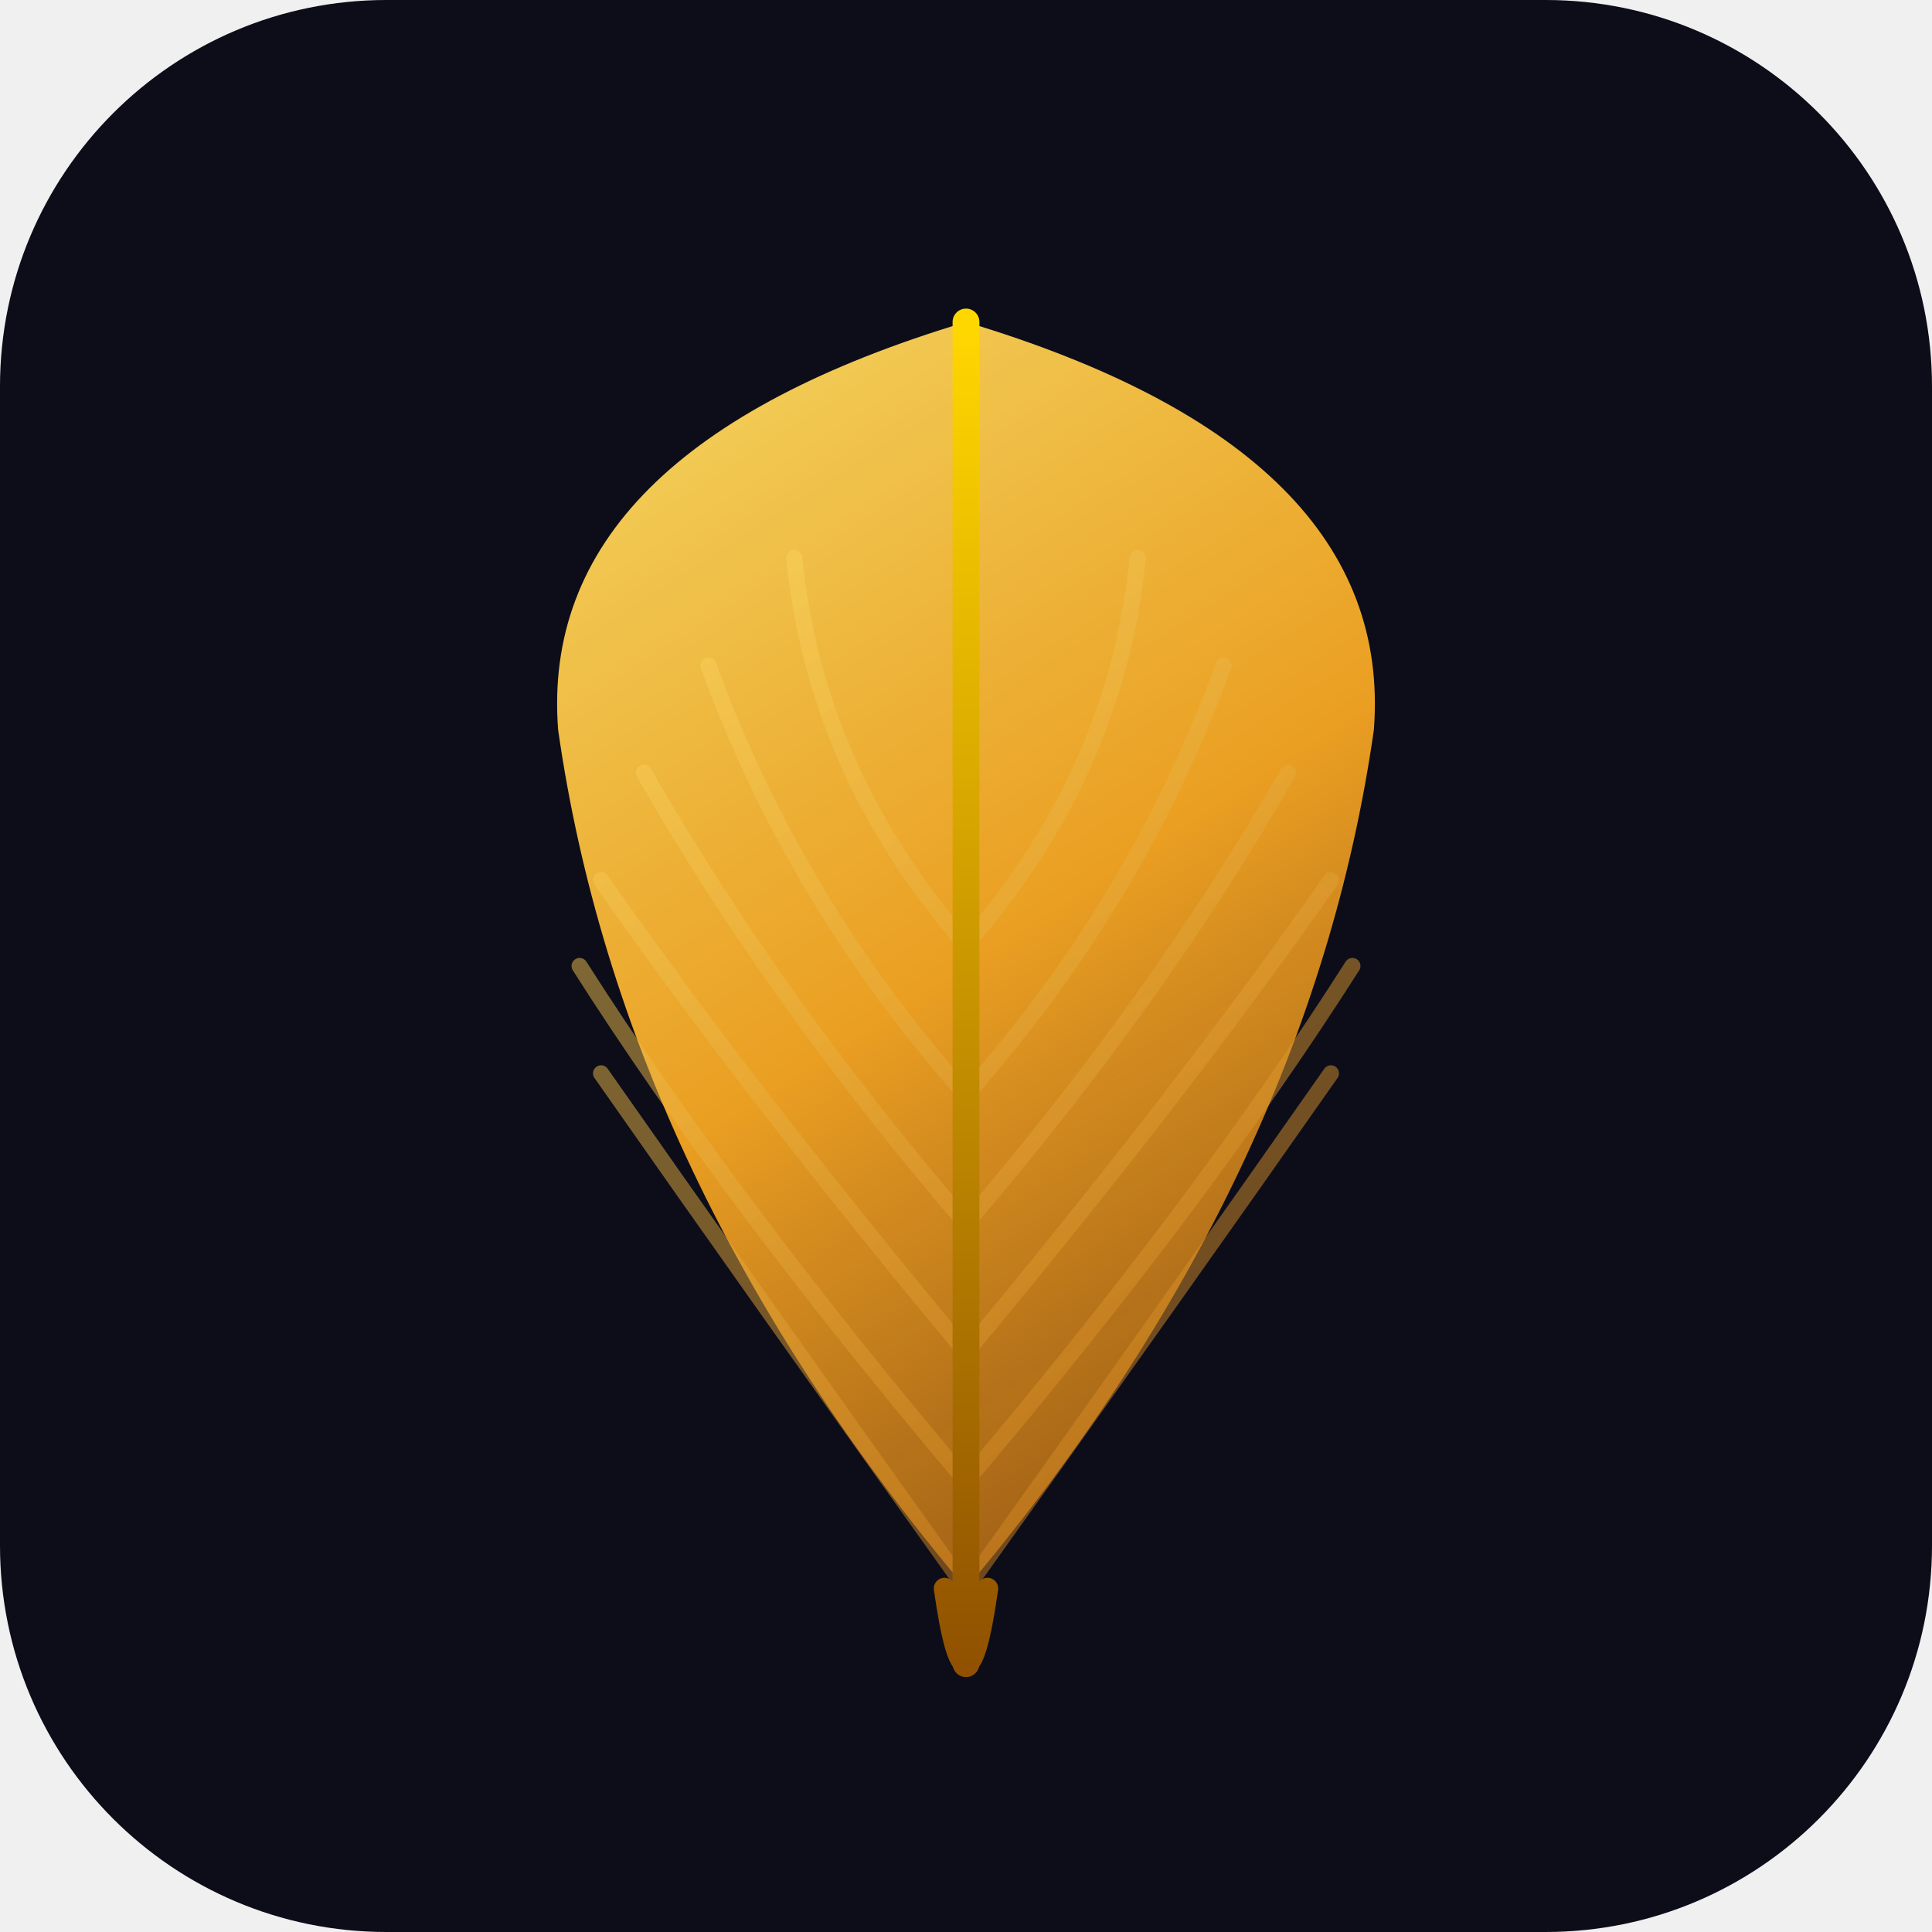
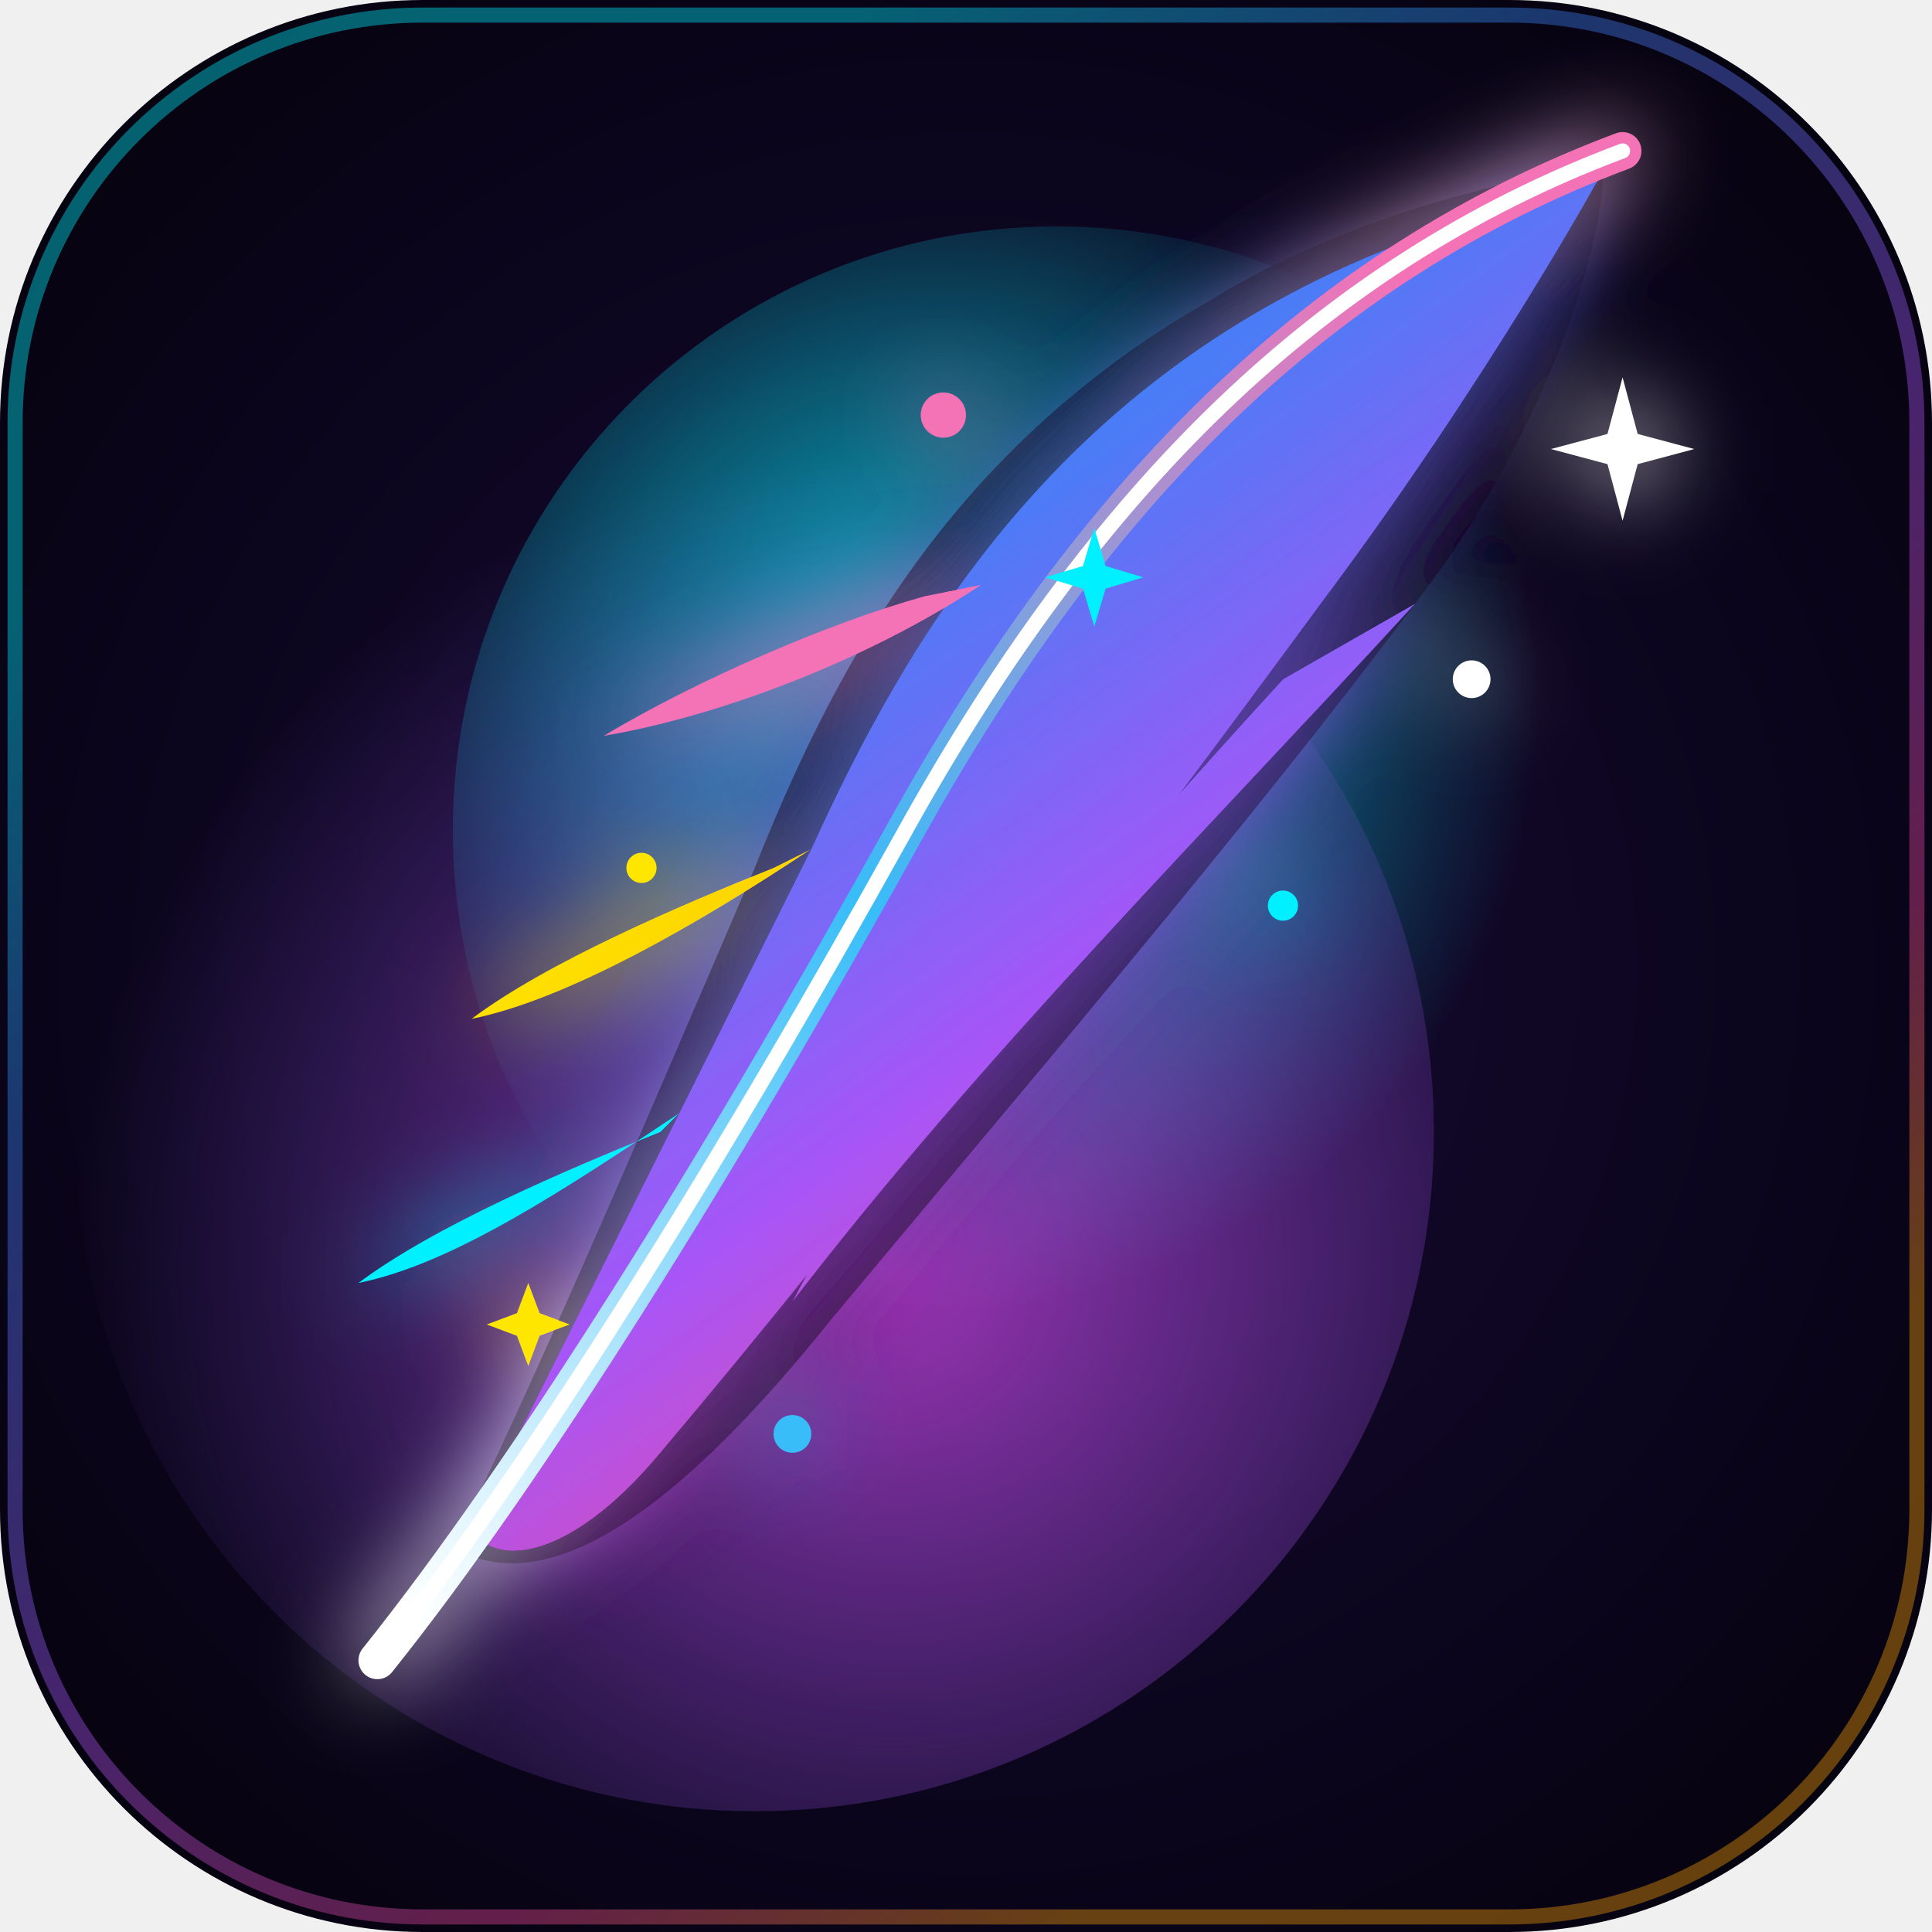
- <svg xmlns="http://www.w3.org/2000/svg" width="180" height="180" viewBox="0 0 180 180" fill="none">
-   <rect width="180" height="180" rx="36" fill="#0D0D1A" />
-   <path d="M90 148 Q58 110 52 68 Q50 42 90 30 Q130 42 128 68 Q122 110 90 148Z" fill="url(#featherBody)" opacity="0.95" />
-   <path d="M90 148 Q70 120 56 100" stroke="url(#quillGrad)" stroke-width="1.5" stroke-linecap="round" fill="none" opacity="0.5" />
-   <path d="M90 138 Q68 112 54 90" stroke="url(#quillGrad)" stroke-width="1.5" stroke-linecap="round" fill="none" opacity="0.5" />
-   <path d="M90 126 Q70 102 56 82" stroke="url(#quillGrad)" stroke-width="1.5" stroke-linecap="round" fill="none" opacity="0.5" />
-   <path d="M90 114 Q72 93 60 72" stroke="url(#quillGrad)" stroke-width="1.5" stroke-linecap="round" fill="none" opacity="0.5" />
-   <path d="M90 102 Q74 84 66 62" stroke="url(#quillGrad)" stroke-width="1.5" stroke-linecap="round" fill="none" opacity="0.5" />
-   <path d="M90 88  Q76 72 74 52" stroke="url(#quillGrad)" stroke-width="1.5" stroke-linecap="round" fill="none" opacity="0.5" />
-   <path d="M90 148 Q110 120 124 100" stroke="url(#quillGrad)" stroke-width="1.5" stroke-linecap="round" fill="none" opacity="0.5" />
-   <path d="M90 138 Q112 112 126 90" stroke="url(#quillGrad)" stroke-width="1.5" stroke-linecap="round" fill="none" opacity="0.5" />
-   <path d="M90 126 Q110 102 124 82" stroke="url(#quillGrad)" stroke-width="1.5" stroke-linecap="round" fill="none" opacity="0.5" />
-   <path d="M90 114 Q108 93 120 72" stroke="url(#quillGrad)" stroke-width="1.5" stroke-linecap="round" fill="none" opacity="0.5" />
-   <path d="M90 102 Q106 84 114 62" stroke="url(#quillGrad)" stroke-width="1.5" stroke-linecap="round" fill="none" opacity="0.5" />
-   <path d="M90 88  Q104 72 106 52" stroke="url(#quillGrad)" stroke-width="1.5" stroke-linecap="round" fill="none" opacity="0.5" />
-   <line x1="90" y1="30" x2="90" y2="155" stroke="url(#spineGrad)" stroke-width="2.5" stroke-linecap="round" />
-   <path d="M88 148 Q90 162 92 148" stroke="url(#spineGrad)" stroke-width="2" stroke-linecap="round" fill="none" />
+ <svg xmlns="http://www.w3.org/2000/svg" width="512" height="512" viewBox="0 0 512 512" fill="none">
  <defs>
-     <linearGradient id="featherBody" x1="52" y1="30" x2="128" y2="148" gradientUnits="userSpaceOnUse">
-       <stop offset="0%" stop-color="#FFE066" />
-       <stop offset="50%" stop-color="#F5A623" />
-       <stop offset="100%" stop-color="#C87010" stop-opacity="0.7" />
+     <radialGradient id="spaceBg" cx="50%" cy="50%" r="70%">
+       <stop offset="0%" stop-color="#1A0B36" />
+       <stop offset="60%" stop-color="#0B051D" />
+       <stop offset="100%" stop-color="#04020A" />
+     </radialGradient>
+     <filter id="magicGlow" x="-20%" y="-20%" width="140%" height="140%">
+       <feGaussianBlur stdDeviation="12" result="blur" />
+       <feComposite in="SourceGraphic" in2="blur" operator="over" />
+     </filter>
+     <radialGradient id="cyanGlow" cx="40%" cy="40%" r="50%">
+       <stop offset="0%" stop-color="#00F0FF" stop-opacity="0.8" />
+       <stop offset="100%" stop-color="#00F0FF" stop-opacity="0" />
+     </radialGradient>
+     <radialGradient id="purpleGlow" cx="60%" cy="60%" r="60%">
+       <stop offset="0%" stop-color="#D946EF" stop-opacity="0.7" />
+       <stop offset="100%" stop-color="#8B5CF6" stop-opacity="0" />
+     </radialGradient>
+     <linearGradient id="featherGrad" x1="120" y1="80" x2="380" y2="440" gradientUnits="userSpaceOnUse">
+       <stop offset="0%" stop-color="#00F0FF" />
+       <stop offset="25%" stop-color="#3B82F6" />
+       <stop offset="55%" stop-color="#A855F7" />
+       <stop offset="80%" stop-color="#EC4899" />
+       <stop offset="100%" stop-color="#F59E0B" />
    </linearGradient>
-     <linearGradient id="spineGrad" x1="90" y1="30" x2="90" y2="162" gradientUnits="userSpaceOnUse">
-       <stop offset="0%" stop-color="#FFD700" />
-       <stop offset="100%" stop-color="#8B4A00" />
+     <linearGradient id="goldEdge" x1="100" y1="100" x2="400" y2="400" gradientUnits="userSpaceOnUse">
+       <stop offset="0%" stop-color="#FFFFFF" />
+       <stop offset="30%" stop-color="#FFE600" />
+       <stop offset="70%" stop-color="#F59E0B" />
+       <stop offset="100%" stop-color="#D97706" />
    </linearGradient>
-     <linearGradient id="quillGrad" x1="52" y1="50" x2="128" y2="148" gradientUnits="userSpaceOnUse">
-       <stop offset="0%" stop-color="#FFE066" />
-       <stop offset="100%" stop-color="#C87010" />
+     <linearGradient id="spineGrad" x1="100" y1="420" x2="400" y2="100" gradientUnits="userSpaceOnUse">
+       <stop offset="0%" stop-color="#FFFFFF" />
+       <stop offset="50%" stop-color="#38BDF8" />
+       <stop offset="100%" stop-color="#F472B6" />
    </linearGradient>
  </defs>
+   <rect width="512" height="512" rx="112" fill="url(#spaceBg)" />
+   <rect width="504" height="504" x="4" y="4" rx="108" stroke="url(#featherGrad)" stroke-width="4" stroke-opacity="0.4" fill="none" />
+   <circle cx="280" cy="220" r="160" fill="url(#cyanGlow)" />
+   <circle cx="200" cy="300" r="180" fill="url(#purpleGlow)" />
+   <g filter="url(#magicGlow)">
+     <path d="M120 410 C140 370 170 300 200 230 C220 180 250 120 320 80 C360 55 410 45 425 45 C425 65 410 115 375 160 C330 220 270 290 220 350 C180 400 145 425 120 410 Z" fill="#090518" opacity="0.6" />
+     <path d="M425 45 C380 75 320 125 270 185 C285 160 330 110 380 75 Z" fill="url(#goldEdge)" />
+     <path d="M375 160 C320 220 260 280 210 345 C230 305 285 240 340 180 Z" fill="url(#featherGrad)" />
+     <path d="M125 405 C145 365 180 295 215 225 C240 170 280 100 370 65 C410 50 425 45 425 45 C425 45 395 100 350 160 C295 235 230 320 175 385 C150 415 130 415 125 405 Z" fill="url(#featherGrad)" />
+     <path d="M215 225 C185 245 150 265 125 270 C145 255 180 240 205 230 Z" fill="url(#goldEdge)" />
+     <path d="M180 295 C150 315 120 335 95 340 C115 325 150 310 175 300 Z" fill="#00F0FF" />
+     <path d="M260 155 C230 175 190 190 160 195 C185 180 220 165 245 158 Z" fill="#F472B6" />
+     <path d="M100 440 C140 390 190 310 240 220 C290 130 350 70 430 40" stroke="url(#spineGrad)" stroke-width="10" stroke-linecap="round" fill="none" />
+     <path d="M100 440 C140 390 190 310 240 220 C290 130 350 70 430 40" stroke="#FFFFFF" stroke-width="4" stroke-linecap="round" fill="none" />
+     <path d="M430 100 L434 115 L449 119 L434 123 L430 138 L426 123 L411 119 L426 115 Z" fill="#FFFFFF" />
+     <path d="M290 140 L293 150 L303 153 L293 156 L290 166 L287 156 L277 153 L287 150 Z" fill="#00F0FF" />
+     <path d="M140 340 L143 348 L151 351 L143 354 L140 362 L137 354 L129 351 L137 348 Z" fill="#FFE600" />
+     <circle cx="390" cy="180" r="5" fill="#FFFFFF" />
+     <circle cx="340" cy="240" r="4" fill="#00F0FF" />
+     <circle cx="250" cy="110" r="6" fill="#F472B6" />
+     <circle cx="170" cy="230" r="4" fill="#FFE600" />
+     <circle cx="210" cy="380" r="5" fill="#38BDF8" />
+   </g>
</svg>
